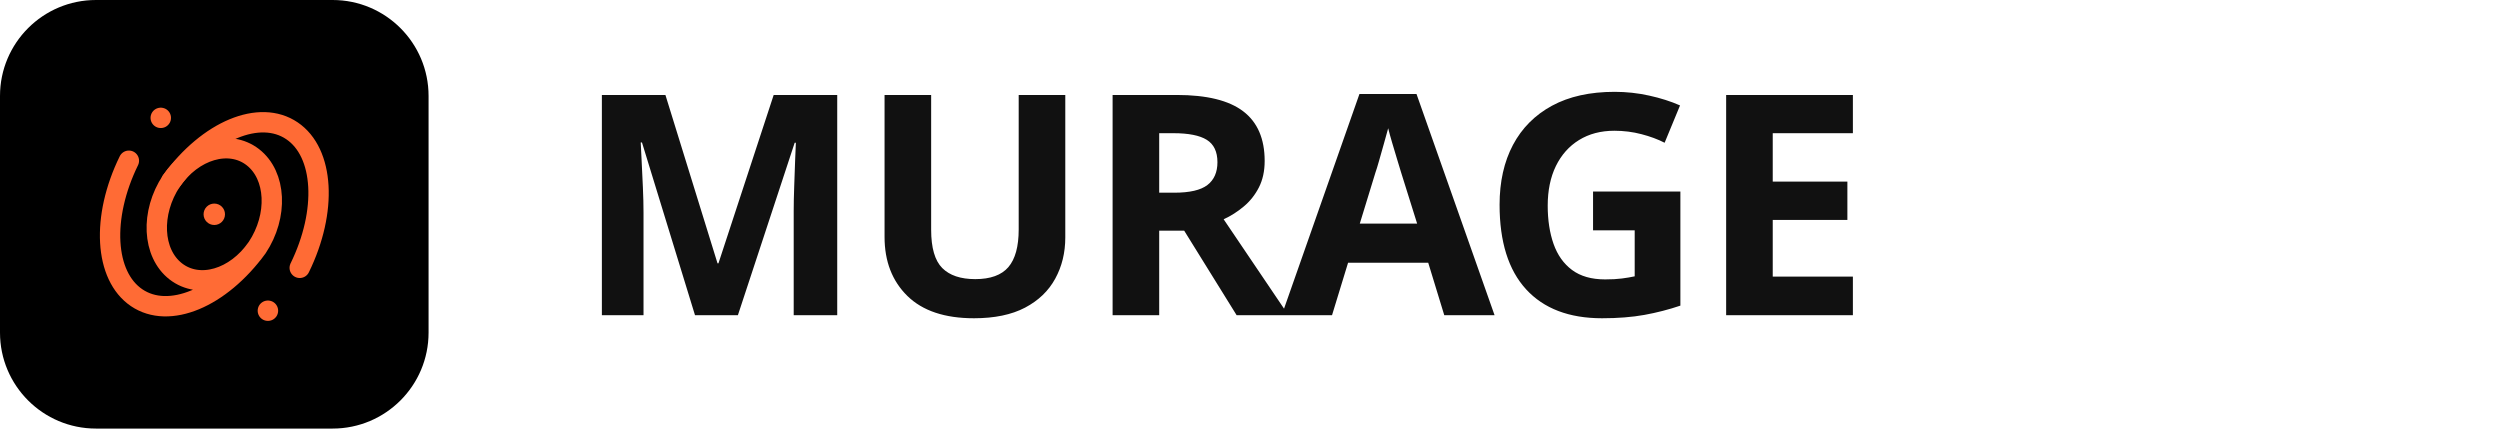
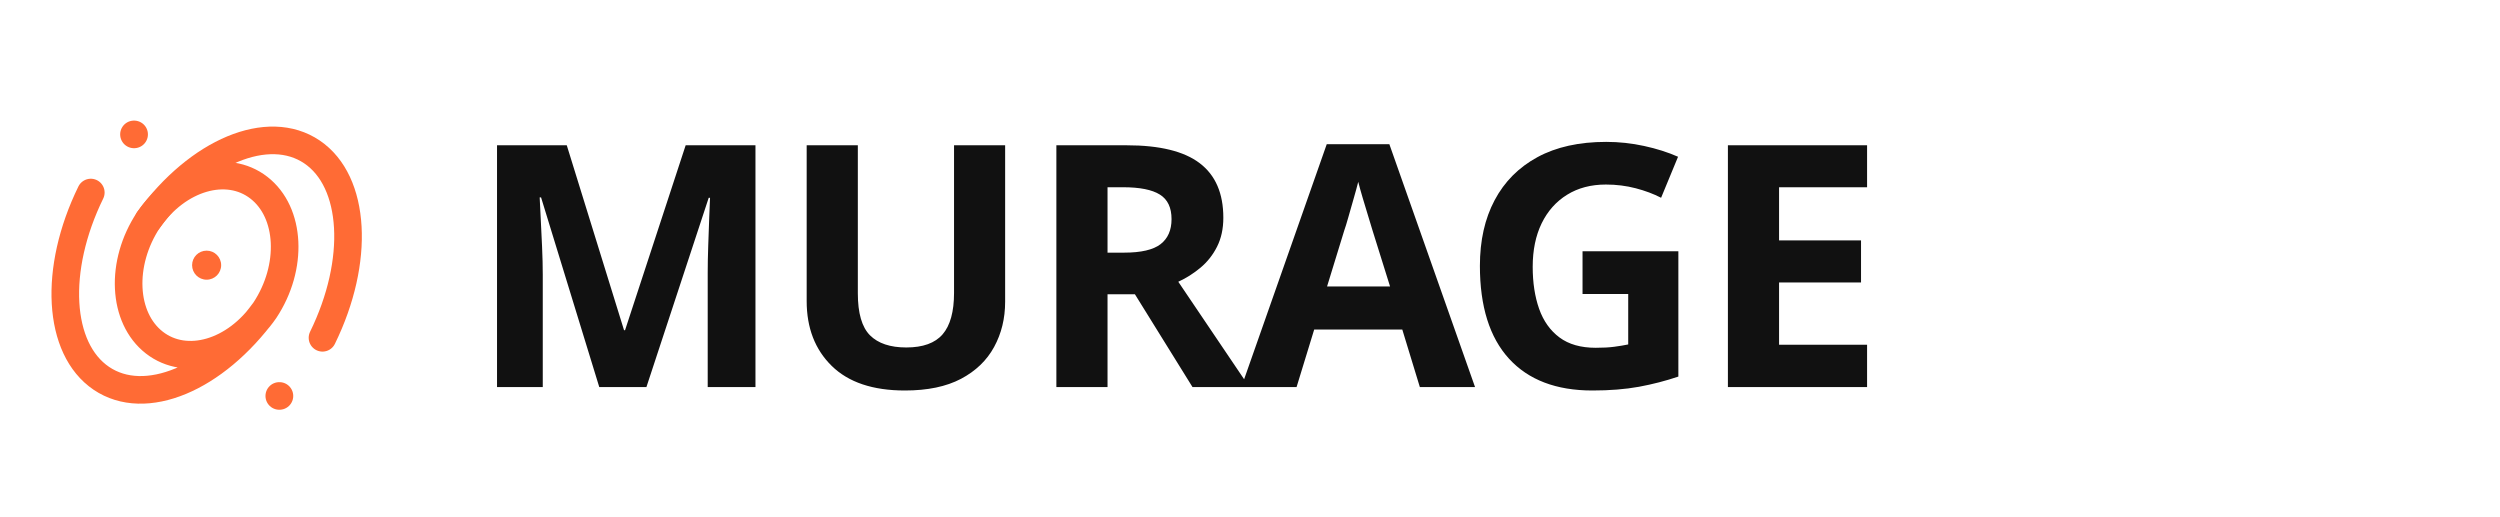
- <svg xmlns="http://www.w3.org/2000/svg" width="560" height="96" viewBox="0 0 560 96" role="img" aria-labelledby="t">
-   <rect width="96" height="96" rx="21.5" fill="#000000" />
-   <g transform="translate(19.20 19.20) scale(2.4)" fill="none" stroke="#ff6b35" stroke-width="1.9" stroke-linecap="round" stroke-linejoin="round">
+ <svg xmlns="http://www.w3.org/2000/svg" width="620" height="128" viewBox="0 0 620 128" role="img" aria-labelledby="t">
+   <g transform="translate(8.00 22.52) scale(3.6036)" fill="none" stroke="#ff6b35" stroke-width="1.9" stroke-linecap="round" stroke-linejoin="round">
    <path d="M16.005 15.108a5.041 6.52 28.25 00-8.008-6.217 5.041 6.52 28.25 008.008 6.217A11.884 7.288-60.76 014.029 7.001" />
    <path d="M17 21h.01" />
    <path d="M7 3h.01" />
    <path d="M7.997 8.891a11.885 7.288-60.756 0111.977 8.107" />
    <circle cx="12" cy="12" r="1" fill="#ff6b35" stroke="none" />
  </g>
-   <text x="128.6" y="70.6" font-family="Sora, sans-serif" font-weight="800" font-size="69.1" letter-spacing="-1.5" fill="#111111">MURAGE</text>
+   <text x="115.7" y="96.0" font-family="Sora, sans-serif" font-weight="800" font-size="84.0" letter-spacing="-2" fill="#111111">MURAGE</text>
</svg>
